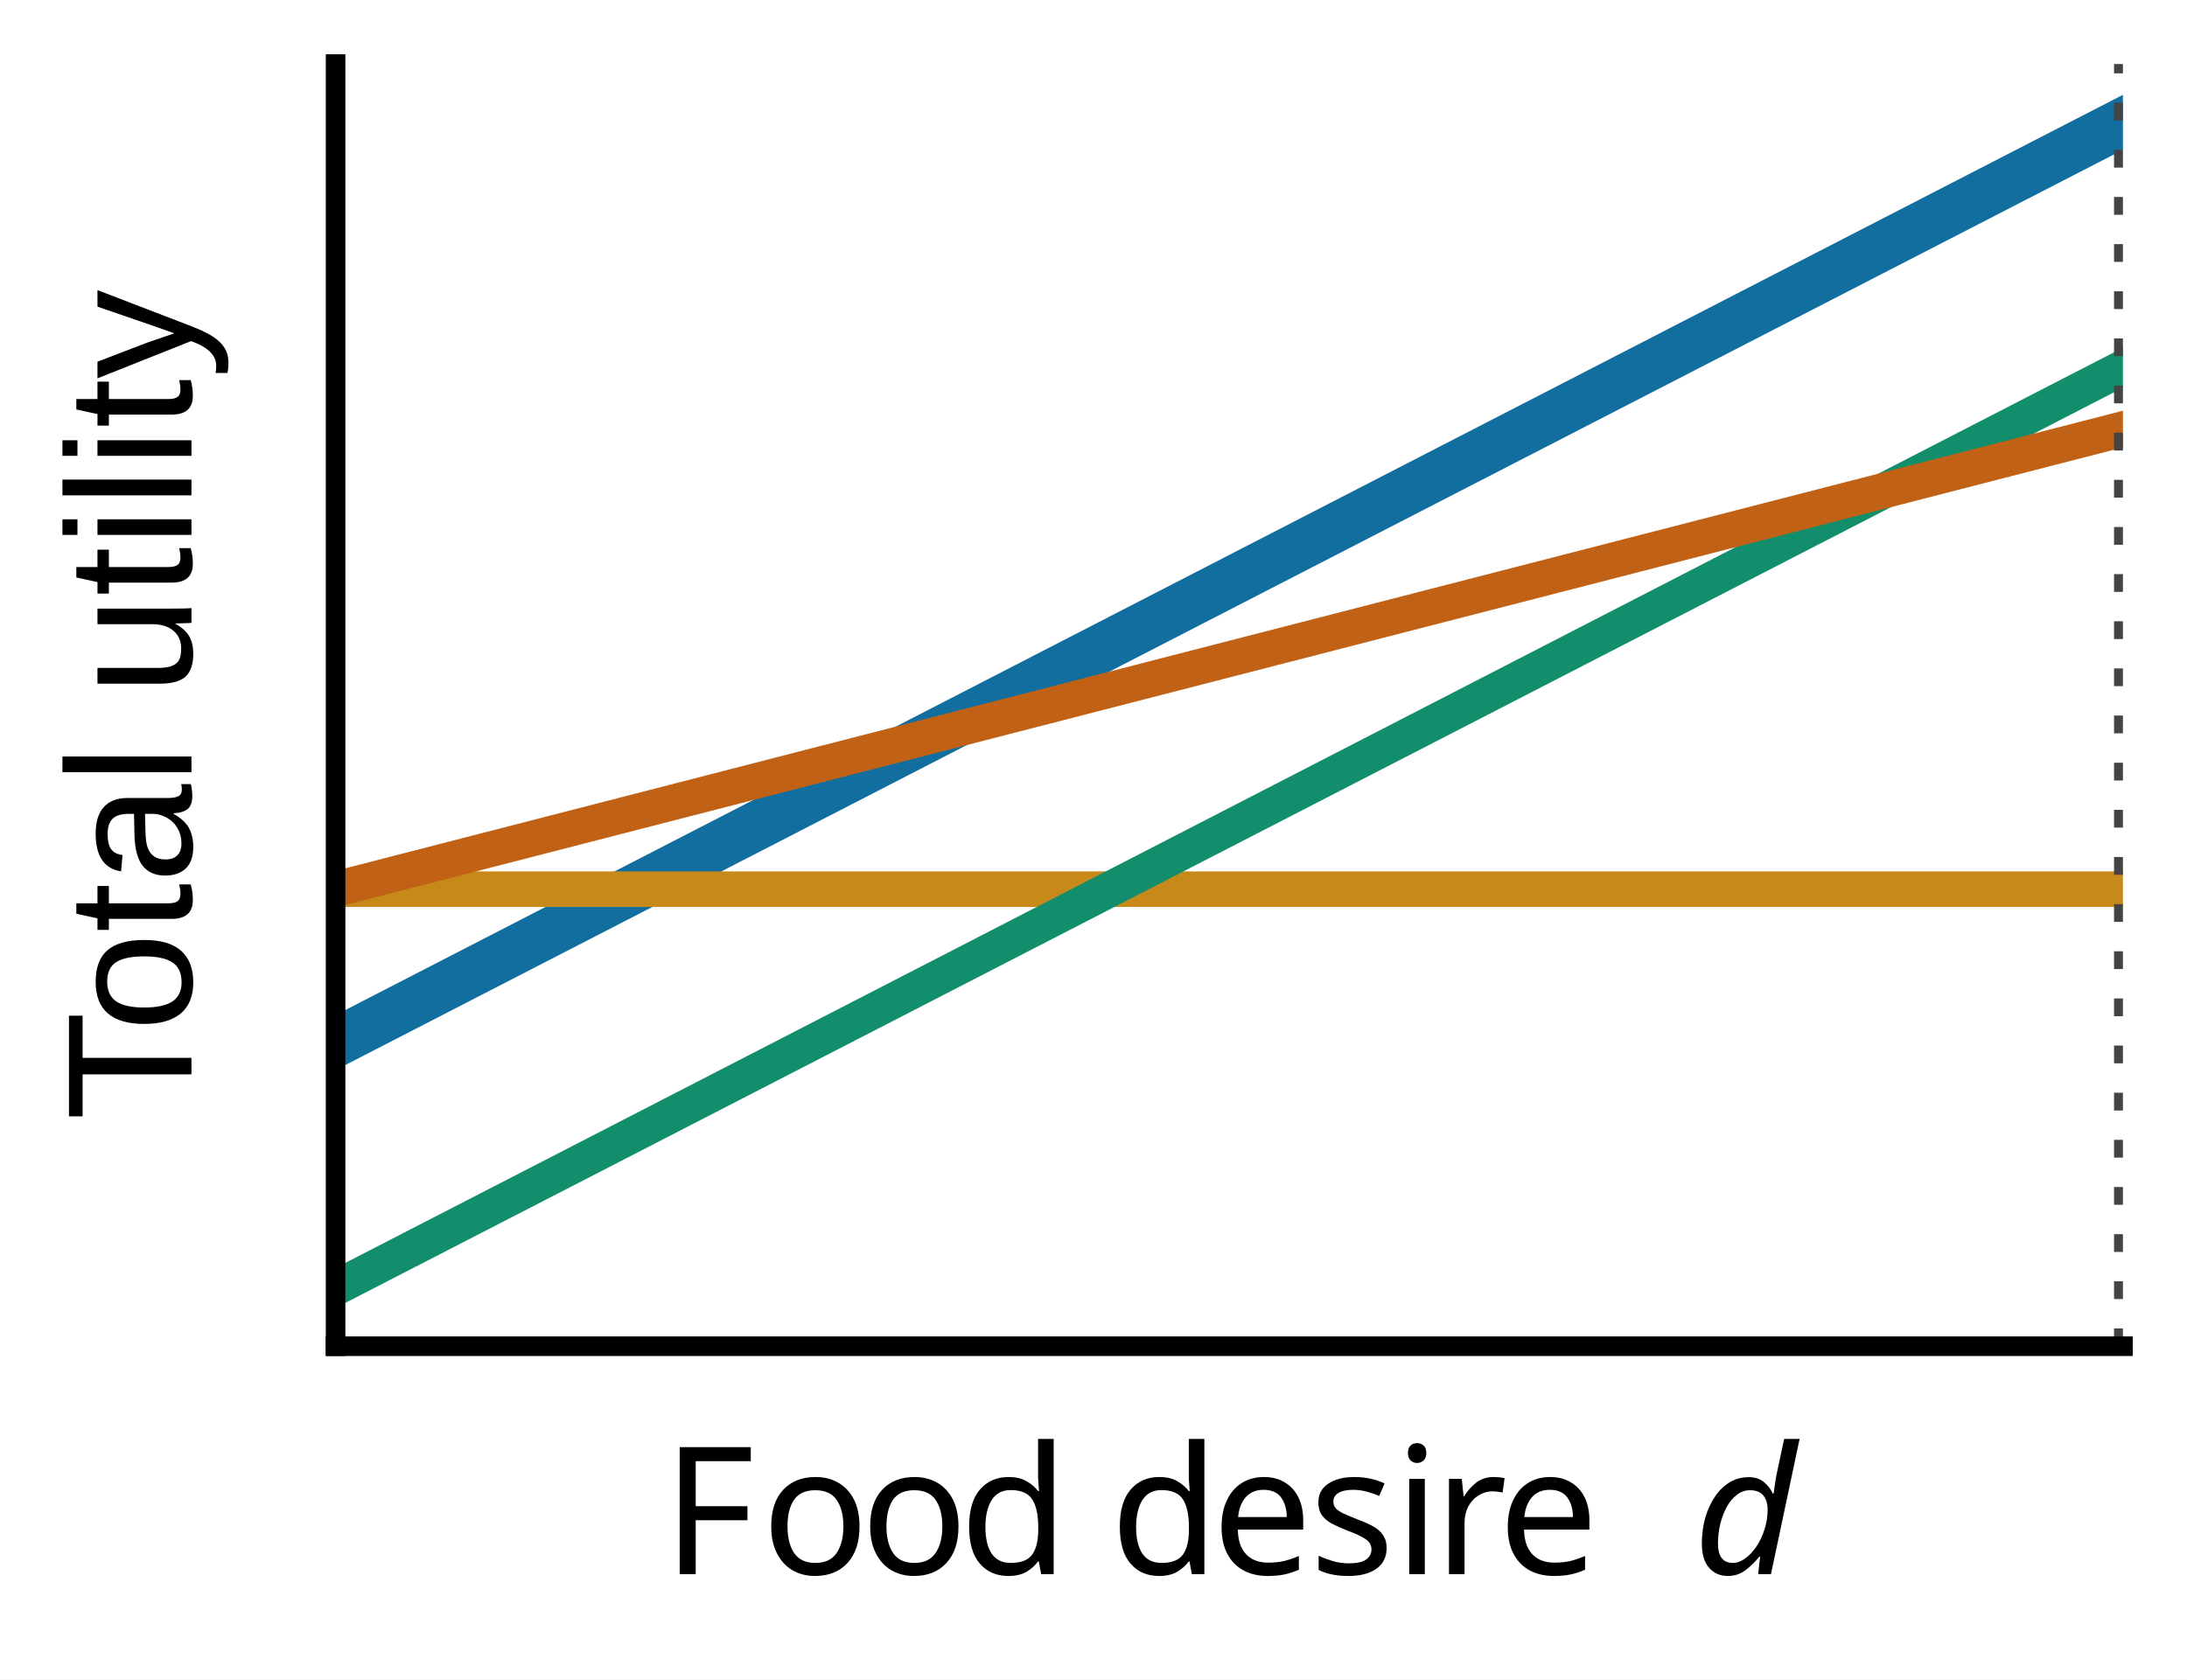
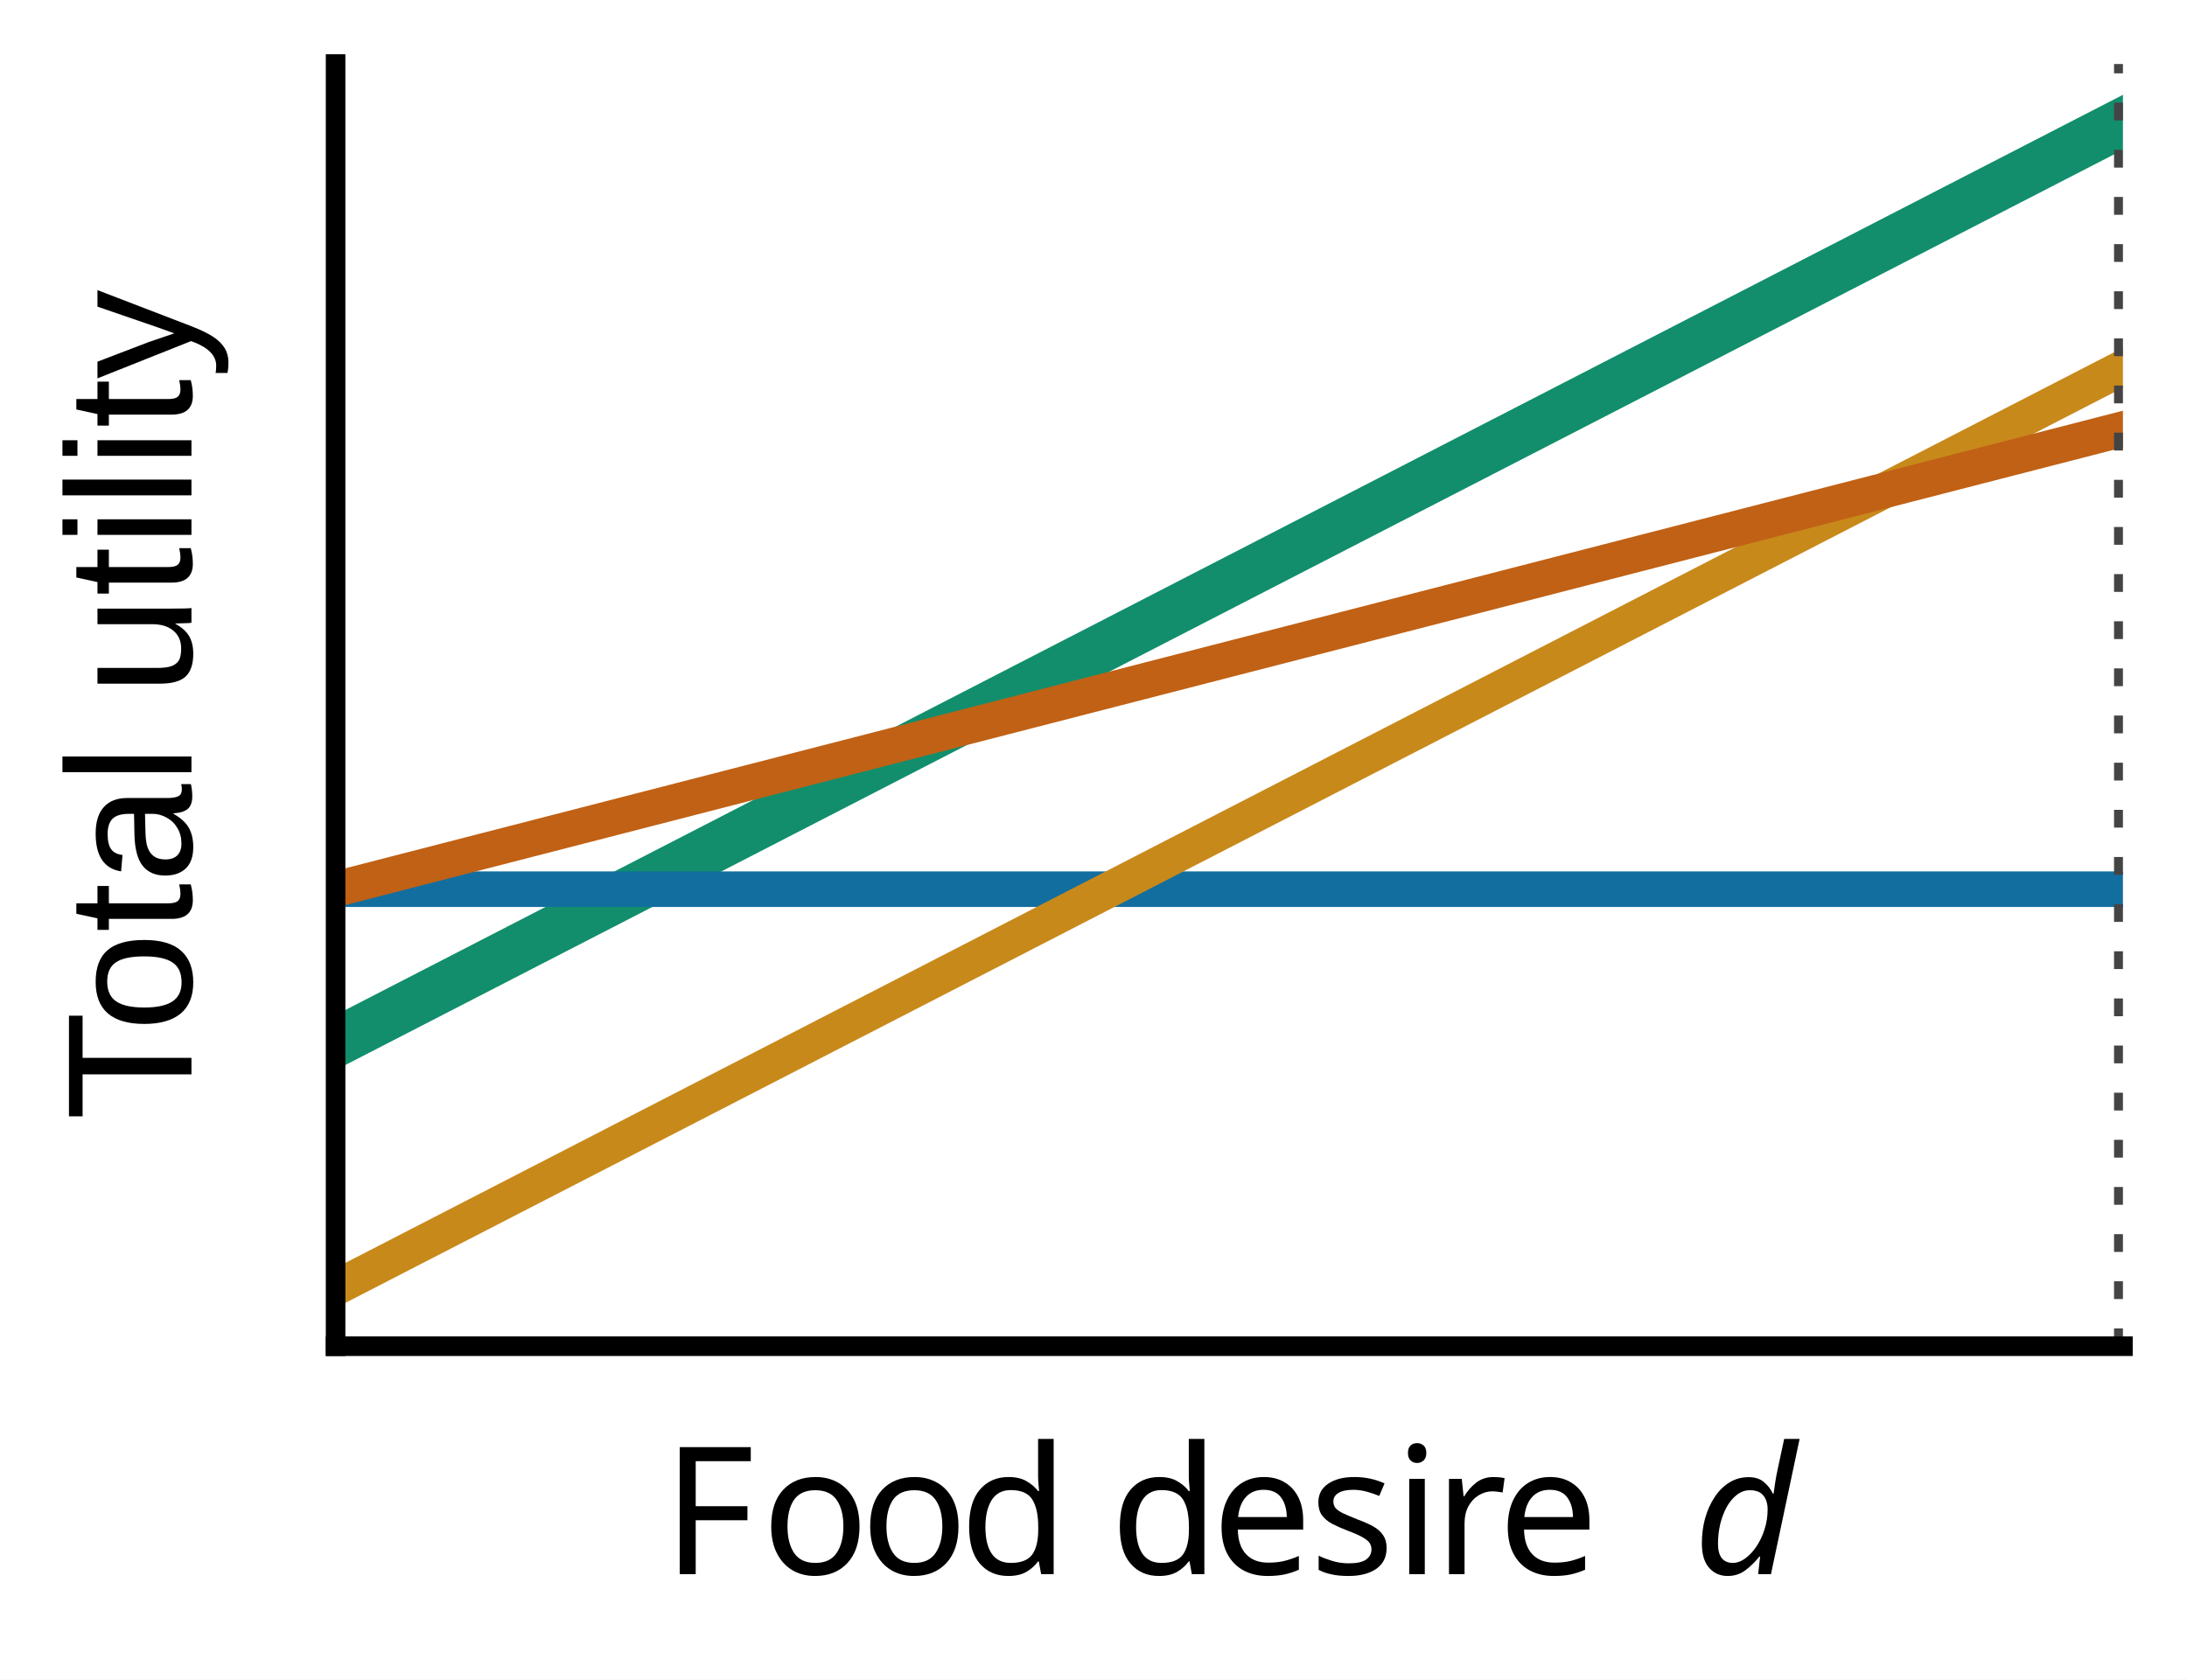
<svg xmlns="http://www.w3.org/2000/svg" width="245.796pt" height="188.825pt" viewBox="0 0 245.796 188.825" version="1.1">
  <defs>
    <style type="text/css">*{stroke-linejoin: round; stroke-linecap: butt}</style>
  </defs>
  <g id="figure_1">
    <g id="patch_1">
      <path d="M 0 188.825  L 245.796 188.825  L 245.796 0  L 0 0  z " style="fill: #ffffff" />
    </g>
    <g id="axes_1">
      <g id="patch_2">
        <path d="M 37.716 151.344  L 238.596 151.344  L 238.596 7.2  L 37.716 7.2  z " style="fill: #ffffff" />
      </g>
      <g id="matplotlib.axis_1">
        <g id="text_1">
          <g transform="translate(74.45562 177.6596)">
            <text>
              <tspan x="0" y="-0.688" style="font-size: 20px; font-family: 'Arial Nova'">F</tspan>
              <tspan x="11.127" y="-0.688" style="font-size: 20px; font-family: 'Arial Nova'">o</tspan>
              <tspan x="22.25" y="-0.688" style="font-size: 20px; font-family: 'Arial Nova'">o</tspan>
              <tspan x="33.373" y="-0.688" style="font-size: 20px; font-family: 'Arial Nova'">d</tspan>
              <tspan x="44.809" y="-0.688" style="font-size: 20px; font-family: 'Arial Nova'"> </tspan>
              <tspan x="50.307" y="-0.688" style="font-size: 20px; font-family: 'Arial Nova'">d</tspan>
              <tspan x="61.742" y="-0.688" style="font-size: 20px; font-family: 'Arial Nova'">e</tspan>
              <tspan x="72.699" y="-0.688" style="font-size: 20px; font-family: 'Arial Nova'">s</tspan>
              <tspan x="82.221" y="-0.688" style="font-size: 20px; font-family: 'Arial Nova'">i</tspan>
              <tspan x="86.693" y="-0.688" style="font-size: 20px; font-family: 'Arial Nova'">r</tspan>
              <tspan x="93.91" y="-0.688" style="font-size: 20px; font-family: 'Arial Nova'">e</tspan>
              <tspan x="104.867" y="-0.688" style="font-size: 20px; font-family: 'Arial Nova'"> </tspan>
              <tspan x="110.365" y="-0.688" style="font-size: 20px; font-family: 'Arial Nova'"> </tspan>
              <tspan x="115.863" y="-0.688" style="font-style: italic; font-size: 20px; font-family: 'Arial Nova'">d</tspan>
            </text>
          </g>
        </g>
      </g>
      <g id="matplotlib.axis_2">
        <g id="text_2">
          <text style="font-size: 20px; font-family: 'Arial Nova', 'Arial', 'Helvetica', 'DejaVu Sans', sans-serif; text-anchor: middle" x="21.516" y="79.272" transform="rotate(-90 21.51562 79.272)">Total utility</text>
        </g>
      </g>
      <g id="line2d_1">
-         <path d="M 37.716 117.205  L 39.724 116.17  L 41.733 115.136  L 43.742 114.101  L 45.751 113.067  L 47.76 112.032  L 49.768 110.997  L 51.777 109.963  L 53.786 108.928  L 55.795 107.894  L 57.804 106.859  L 59.812 105.825  L 61.821 104.79  L 63.83 103.756  L 65.839 102.721  L 67.848 101.687  L 69.856 100.652  L 71.865 99.618  L 73.874 98.583  L 75.883 97.549  L 77.892 96.514  L 79.9 95.48  L 81.909 94.445  L 83.918 93.411  L 85.927 92.376  L 87.936 91.341  L 89.944 90.307  L 91.953 89.272  L 93.962 88.238  L 95.971 87.203  L 97.98 86.169  L 99.988 85.134  L 101.997 84.1  L 104.006 83.065  L 106.015 82.031  L 108.024 80.996  L 110.032 79.962  L 112.041 78.927  L 114.05 77.893  L 116.059 76.858  L 118.068 75.824  L 120.076 74.789  L 122.085 73.755  L 124.094 72.72  L 126.103 71.685  L 128.112 70.651  L 130.12 69.616  L 132.129 68.582  L 134.138 67.547  L 136.147 66.513  L 138.156 65.478  L 140.164 64.444  L 142.173 63.409  L 144.182 62.375  L 146.191 61.34  L 148.2 60.306  L 150.208 59.271  L 152.217 58.237  L 154.226 57.202  L 156.235 56.168  L 158.244 55.133  L 160.252 54.099  L 162.261 53.064  L 164.27 52.029  L 166.279 50.995  L 168.288 49.96  L 170.296 48.926  L 172.305 47.891  L 174.314 46.857  L 176.323 45.822  L 178.332 44.788  L 180.34 43.753  L 182.349 42.719  L 184.358 41.684  L 186.367 40.65  L 188.376 39.615  L 190.384 38.581  L 192.393 37.546  L 194.402 36.512  L 196.411 35.477  L 198.42 34.443  L 200.428 33.408  L 202.437 32.373  L 204.446 31.339  L 206.455 30.304  L 208.464 29.27  L 210.472 28.235  L 212.481 27.201  L 214.49 26.166  L 216.499 25.132  L 218.508 24.097  L 220.516 23.063  L 222.525 22.028  L 224.534 20.994  L 226.543 19.959  L 228.552 18.925  L 230.56 17.89  L 232.569 16.856  L 234.578 15.821  L 236.587 14.787  L 238.596 13.752  " clip-path="url(#p8dae8feaf7)" style="fill: none; stroke: #136ea0; stroke-width: 5.5; stroke-linecap: square" />
+         <path d="M 37.716 117.205  L 39.724 116.17  L 41.733 115.136  L 43.742 114.101  L 45.751 113.067  L 47.76 112.032  L 49.768 110.997  L 51.777 109.963  L 53.786 108.928  L 55.795 107.894  L 57.804 106.859  L 59.812 105.825  L 61.821 104.79  L 63.83 103.756  L 65.839 102.721  L 67.848 101.687  L 69.856 100.652  L 71.865 99.618  L 73.874 98.583  L 75.883 97.549  L 77.892 96.514  L 79.9 95.48  L 81.909 94.445  L 83.918 93.411  L 85.927 92.376  L 87.936 91.341  L 89.944 90.307  L 91.953 89.272  L 93.962 88.238  L 95.971 87.203  L 97.98 86.169  L 99.988 85.134  L 101.997 84.1  L 104.006 83.065  L 106.015 82.031  L 108.024 80.996  L 110.032 79.962  L 112.041 78.927  L 114.05 77.893  L 116.059 76.858  L 118.068 75.824  L 120.076 74.789  L 122.085 73.755  L 124.094 72.72  L 126.103 71.685  L 128.112 70.651  L 130.12 69.616  L 132.129 68.582  L 134.138 67.547  L 136.147 66.513  L 138.156 65.478  L 140.164 64.444  L 142.173 63.409  L 144.182 62.375  L 146.191 61.34  L 148.2 60.306  L 150.208 59.271  L 152.217 58.237  L 154.226 57.202  L 156.235 56.168  L 158.244 55.133  L 160.252 54.099  L 162.261 53.064  L 164.27 52.029  L 166.279 50.995  L 168.288 49.96  L 170.296 48.926  L 172.305 47.891  L 174.314 46.857  L 176.323 45.822  L 178.332 44.788  L 180.34 43.753  L 182.349 42.719  L 184.358 41.684  L 186.367 40.65  L 188.376 39.615  L 190.384 38.581  L 192.393 37.546  L 194.402 36.512  L 196.411 35.477  L 198.42 34.443  L 200.428 33.408  L 202.437 32.373  L 204.446 31.339  L 206.455 30.304  L 208.464 29.27  L 210.472 28.235  L 212.481 27.201  L 214.49 26.166  L 216.499 25.132  L 218.508 24.097  L 220.516 23.063  L 222.525 22.028  L 224.534 20.994  L 226.543 19.959  L 228.552 18.925  L 230.56 17.89  L 232.569 16.856  L 234.578 15.821  L 236.587 14.787  L 238.596 13.752  " clip-path="url(#p9af9cfe8a0)" style="fill: none; stroke: #128e6c; stroke-width: 5.5; stroke-linecap: square" />
      </g>
      <g id="line2d_2">
-         <path d="M 37.716 99.963  L 39.724 99.963  L 41.733 99.963  L 43.742 99.963  L 45.751 99.963  L 47.76 99.963  L 49.768 99.963  L 51.777 99.963  L 53.786 99.963  L 55.795 99.963  L 57.804 99.963  L 59.812 99.963  L 61.821 99.963  L 63.83 99.963  L 65.839 99.963  L 67.848 99.963  L 69.856 99.963  L 71.865 99.963  L 73.874 99.963  L 75.883 99.963  L 77.892 99.963  L 79.9 99.963  L 81.909 99.963  L 83.918 99.963  L 85.927 99.963  L 87.936 99.963  L 89.944 99.963  L 91.953 99.963  L 93.962 99.963  L 95.971 99.963  L 97.98 99.963  L 99.988 99.963  L 101.997 99.963  L 104.006 99.963  L 106.015 99.963  L 108.024 99.963  L 110.032 99.963  L 112.041 99.963  L 114.05 99.963  L 116.059 99.963  L 118.068 99.963  L 120.076 99.963  L 122.085 99.963  L 124.094 99.963  L 126.103 99.963  L 128.112 99.963  L 130.12 99.963  L 132.129 99.963  L 134.138 99.963  L 136.147 99.963  L 138.156 99.963  L 140.164 99.963  L 142.173 99.963  L 144.182 99.963  L 146.191 99.963  L 148.2 99.963  L 150.208 99.963  L 152.217 99.963  L 154.226 99.963  L 156.235 99.963  L 158.244 99.963  L 160.252 99.963  L 162.261 99.963  L 164.27 99.963  L 166.279 99.963  L 168.288 99.963  L 170.296 99.963  L 172.305 99.963  L 174.314 99.963  L 176.323 99.963  L 178.332 99.963  L 180.34 99.963  L 182.349 99.963  L 184.358 99.963  L 186.367 99.963  L 188.376 99.963  L 190.384 99.963  L 192.393 99.963  L 194.402 99.963  L 196.411 99.963  L 198.42 99.963  L 200.428 99.963  L 202.437 99.963  L 204.446 99.963  L 206.455 99.963  L 208.464 99.963  L 210.472 99.963  L 212.481 99.963  L 214.49 99.963  L 216.499 99.963  L 218.508 99.963  L 220.516 99.963  L 222.525 99.963  L 224.534 99.963  L 226.543 99.963  L 228.552 99.963  L 230.56 99.963  L 232.569 99.963  L 234.578 99.963  L 236.587 99.963  L 238.596 99.963  " clip-path="url(#p8dae8feaf7)" style="fill: none; stroke: #c8891b; stroke-width: 4; stroke-linecap: square" />
+         <path d="M 37.716 99.963  L 39.724 99.963  L 41.733 99.963  L 43.742 99.963  L 45.751 99.963  L 47.76 99.963  L 49.768 99.963  L 51.777 99.963  L 53.786 99.963  L 55.795 99.963  L 57.804 99.963  L 59.812 99.963  L 61.821 99.963  L 63.83 99.963  L 65.839 99.963  L 67.848 99.963  L 69.856 99.963  L 71.865 99.963  L 73.874 99.963  L 75.883 99.963  L 77.892 99.963  L 79.9 99.963  L 81.909 99.963  L 83.918 99.963  L 85.927 99.963  L 87.936 99.963  L 89.944 99.963  L 91.953 99.963  L 93.962 99.963  L 95.971 99.963  L 97.98 99.963  L 99.988 99.963  L 101.997 99.963  L 104.006 99.963  L 106.015 99.963  L 108.024 99.963  L 110.032 99.963  L 112.041 99.963  L 114.05 99.963  L 116.059 99.963  L 118.068 99.963  L 120.076 99.963  L 122.085 99.963  L 124.094 99.963  L 126.103 99.963  L 128.112 99.963  L 130.12 99.963  L 132.129 99.963  L 134.138 99.963  L 136.147 99.963  L 138.156 99.963  L 140.164 99.963  L 142.173 99.963  L 144.182 99.963  L 146.191 99.963  L 148.2 99.963  L 150.208 99.963  L 152.217 99.963  L 154.226 99.963  L 156.235 99.963  L 158.244 99.963  L 160.252 99.963  L 162.261 99.963  L 164.27 99.963  L 166.279 99.963  L 168.288 99.963  L 170.296 99.963  L 172.305 99.963  L 174.314 99.963  L 176.323 99.963  L 178.332 99.963  L 180.34 99.963  L 182.349 99.963  L 184.358 99.963  L 186.367 99.963  L 188.376 99.963  L 190.384 99.963  L 192.393 99.963  L 194.402 99.963  L 196.411 99.963  L 198.42 99.963  L 200.428 99.963  L 202.437 99.963  L 204.446 99.963  L 206.455 99.963  L 208.464 99.963  L 210.472 99.963  L 212.481 99.963  L 214.49 99.963  L 216.499 99.963  L 218.508 99.963  L 220.516 99.963  L 222.525 99.963  L 224.534 99.963  L 226.543 99.963  L 228.552 99.963  L 230.56 99.963  L 232.569 99.963  L 234.578 99.963  L 236.587 99.963  L 238.596 99.963  " clip-path="url(#p9af9cfe8a0)" style="fill: none; stroke: #136ea0; stroke-width: 4; stroke-linecap: square" />
      </g>
      <g id="line2d_3">
-         <path d="M 37.716 144.792  L 39.724 143.757  L 41.733 142.723  L 43.742 141.688  L 45.751 140.654  L 47.76 139.619  L 49.768 138.585  L 51.777 137.55  L 53.786 136.516  L 55.795 135.481  L 57.804 134.447  L 59.812 133.412  L 61.821 132.378  L 63.83 131.343  L 65.839 130.309  L 67.848 129.274  L 69.856 128.24  L 71.865 127.205  L 73.874 126.171  L 75.883 125.136  L 77.892 124.101  L 79.9 123.067  L 81.909 122.032  L 83.918 120.998  L 85.927 119.963  L 87.936 118.929  L 89.944 117.894  L 91.953 116.86  L 93.962 115.825  L 95.971 114.791  L 97.98 113.756  L 99.988 112.722  L 101.997 111.687  L 104.006 110.653  L 106.015 109.618  L 108.024 108.584  L 110.032 107.549  L 112.041 106.515  L 114.05 105.48  L 116.059 104.445  L 118.068 103.411  L 120.076 102.376  L 122.085 101.342  L 124.094 100.307  L 126.103 99.273  L 128.112 98.238  L 130.12 97.204  L 132.129 96.169  L 134.138 95.135  L 136.147 94.1  L 138.156 93.066  L 140.164 92.031  L 142.173 90.997  L 144.182 89.962  L 146.191 88.928  L 148.2 87.893  L 150.208 86.859  L 152.217 85.824  L 154.226 84.789  L 156.235 83.755  L 158.244 82.72  L 160.252 81.686  L 162.261 80.651  L 164.27 79.617  L 166.279 78.582  L 168.288 77.548  L 170.296 76.513  L 172.305 75.479  L 174.314 74.444  L 176.323 73.41  L 178.332 72.375  L 180.34 71.341  L 182.349 70.306  L 184.358 69.272  L 186.367 68.237  L 188.376 67.203  L 190.384 66.168  L 192.393 65.133  L 194.402 64.099  L 196.411 63.064  L 198.42 62.03  L 200.428 60.995  L 202.437 59.961  L 204.446 58.926  L 206.455 57.892  L 208.464 56.857  L 210.472 55.823  L 212.481 54.788  L 214.49 53.754  L 216.499 52.719  L 218.508 51.685  L 220.516 50.65  L 222.525 49.616  L 224.534 48.581  L 226.543 47.547  L 228.552 46.512  L 230.56 45.477  L 232.569 44.443  L 234.578 43.408  L 236.587 42.374  L 238.596 41.339  " clip-path="url(#p8dae8feaf7)" style="fill: none; stroke: #128e6c; stroke-width: 4; stroke-linecap: square" />
+         <path d="M 37.716 144.792  L 39.724 143.757  L 41.733 142.723  L 43.742 141.688  L 45.751 140.654  L 47.76 139.619  L 49.768 138.585  L 51.777 137.55  L 53.786 136.516  L 55.795 135.481  L 57.804 134.447  L 59.812 133.412  L 61.821 132.378  L 63.83 131.343  L 65.839 130.309  L 67.848 129.274  L 69.856 128.24  L 71.865 127.205  L 73.874 126.171  L 75.883 125.136  L 77.892 124.101  L 79.9 123.067  L 81.909 122.032  L 83.918 120.998  L 85.927 119.963  L 87.936 118.929  L 89.944 117.894  L 91.953 116.86  L 93.962 115.825  L 95.971 114.791  L 97.98 113.756  L 99.988 112.722  L 101.997 111.687  L 104.006 110.653  L 106.015 109.618  L 108.024 108.584  L 110.032 107.549  L 112.041 106.515  L 114.05 105.48  L 116.059 104.445  L 118.068 103.411  L 120.076 102.376  L 122.085 101.342  L 124.094 100.307  L 126.103 99.273  L 128.112 98.238  L 130.12 97.204  L 132.129 96.169  L 134.138 95.135  L 136.147 94.1  L 138.156 93.066  L 140.164 92.031  L 142.173 90.997  L 144.182 89.962  L 146.191 88.928  L 148.2 87.893  L 150.208 86.859  L 152.217 85.824  L 154.226 84.789  L 156.235 83.755  L 158.244 82.72  L 160.252 81.686  L 162.261 80.651  L 164.27 79.617  L 166.279 78.582  L 168.288 77.548  L 170.296 76.513  L 172.305 75.479  L 174.314 74.444  L 176.323 73.41  L 178.332 72.375  L 180.34 71.341  L 182.349 70.306  L 184.358 69.272  L 186.367 68.237  L 188.376 67.203  L 190.384 66.168  L 192.393 65.133  L 194.402 64.099  L 196.411 63.064  L 198.42 62.03  L 200.428 60.995  L 202.437 59.961  L 204.446 58.926  L 206.455 57.892  L 208.464 56.857  L 210.472 55.823  L 212.481 54.788  L 214.49 53.754  L 216.499 52.719  L 218.508 51.685  L 220.516 50.65  L 222.525 49.616  L 224.534 48.581  L 226.543 47.547  L 228.552 46.512  L 230.56 45.477  L 232.569 44.443  L 234.578 43.408  L 236.587 42.374  L 238.596 41.339  " clip-path="url(#p9af9cfe8a0)" style="fill: none; stroke: #c8891b; stroke-width: 4; stroke-linecap: square" />
      </g>
      <g id="line2d_4">
-         <path d="M 37.716 99.963  L 39.724 99.445  L 41.733 98.928  L 43.742 98.411  L 45.751 97.893  L 47.76 97.376  L 49.768 96.859  L 51.777 96.342  L 53.786 95.824  L 55.795 95.307  L 57.804 94.79  L 59.812 94.273  L 61.821 93.755  L 63.83 93.238  L 65.839 92.721  L 67.848 92.204  L 69.856 91.686  L 71.865 91.169  L 73.874 90.652  L 75.883 90.135  L 77.892 89.617  L 79.9 89.1  L 81.909 88.583  L 83.918 88.065  L 85.927 87.548  L 87.936 87.031  L 89.944 86.514  L 91.953 85.996  L 93.962 85.479  L 95.971 84.962  L 97.98 84.445  L 99.988 83.927  L 101.997 83.41  L 104.006 82.893  L 106.015 82.376  L 108.024 81.858  L 110.032 81.341  L 112.041 80.824  L 114.05 80.307  L 116.059 79.789  L 118.068 79.272  L 120.076 78.755  L 122.085 78.237  L 124.094 77.72  L 126.103 77.203  L 128.112 76.686  L 130.12 76.168  L 132.129 75.651  L 134.138 75.134  L 136.147 74.617  L 138.156 74.099  L 140.164 73.582  L 142.173 73.065  L 144.182 72.548  L 146.191 72.03  L 148.2 71.513  L 150.208 70.996  L 152.217 70.479  L 154.226 69.961  L 156.235 69.444  L 158.244 68.927  L 160.252 68.409  L 162.261 67.892  L 164.27 67.375  L 166.279 66.858  L 168.288 66.34  L 170.296 65.823  L 172.305 65.306  L 174.314 64.789  L 176.323 64.271  L 178.332 63.754  L 180.34 63.237  L 182.349 62.72  L 184.358 62.202  L 186.367 61.685  L 188.376 61.168  L 190.384 60.651  L 192.393 60.133  L 194.402 59.616  L 196.411 59.099  L 198.42 58.581  L 200.428 58.064  L 202.437 57.547  L 204.446 57.03  L 206.455 56.512  L 208.464 55.995  L 210.472 55.478  L 212.481 54.961  L 214.49 54.443  L 216.499 53.926  L 218.508 53.409  L 220.516 52.892  L 222.525 52.374  L 224.534 51.857  L 226.543 51.34  L 228.552 50.823  L 230.56 50.305  L 232.569 49.788  L 234.578 49.271  L 236.587 48.753  L 238.596 48.236  " clip-path="url(#p8dae8feaf7)" style="fill: none; stroke: #c06115; stroke-width: 4; stroke-linecap: square" />
+         <path d="M 37.716 99.963  L 39.724 99.445  L 41.733 98.928  L 43.742 98.411  L 45.751 97.893  L 47.76 97.376  L 49.768 96.859  L 51.777 96.342  L 53.786 95.824  L 55.795 95.307  L 57.804 94.79  L 59.812 94.273  L 61.821 93.755  L 63.83 93.238  L 65.839 92.721  L 67.848 92.204  L 69.856 91.686  L 71.865 91.169  L 73.874 90.652  L 75.883 90.135  L 77.892 89.617  L 79.9 89.1  L 81.909 88.583  L 83.918 88.065  L 85.927 87.548  L 87.936 87.031  L 89.944 86.514  L 91.953 85.996  L 93.962 85.479  L 95.971 84.962  L 97.98 84.445  L 99.988 83.927  L 101.997 83.41  L 104.006 82.893  L 106.015 82.376  L 108.024 81.858  L 110.032 81.341  L 112.041 80.824  L 114.05 80.307  L 116.059 79.789  L 118.068 79.272  L 120.076 78.755  L 122.085 78.237  L 124.094 77.72  L 126.103 77.203  L 128.112 76.686  L 130.12 76.168  L 132.129 75.651  L 134.138 75.134  L 136.147 74.617  L 138.156 74.099  L 140.164 73.582  L 142.173 73.065  L 144.182 72.548  L 146.191 72.03  L 148.2 71.513  L 150.208 70.996  L 152.217 70.479  L 154.226 69.961  L 156.235 69.444  L 158.244 68.927  L 160.252 68.409  L 162.261 67.892  L 164.27 67.375  L 166.279 66.858  L 168.288 66.34  L 170.296 65.823  L 172.305 65.306  L 174.314 64.789  L 176.323 64.271  L 178.332 63.754  L 180.34 63.237  L 182.349 62.72  L 184.358 62.202  L 186.367 61.685  L 188.376 61.168  L 190.384 60.651  L 192.393 60.133  L 194.402 59.616  L 196.411 59.099  L 198.42 58.581  L 200.428 58.064  L 202.437 57.547  L 204.446 57.03  L 206.455 56.512  L 208.464 55.995  L 210.472 55.478  L 212.481 54.961  L 214.49 54.443  L 216.499 53.926  L 218.508 53.409  L 220.516 52.892  L 222.525 52.374  L 224.534 51.857  L 226.543 51.34  L 228.552 50.823  L 230.56 50.305  L 232.569 49.788  L 234.578 49.271  L 236.587 48.753  L 238.596 48.236  " clip-path="url(#p9af9cfe8a0)" style="fill: none; stroke: #c06115; stroke-width: 4; stroke-linecap: square" />
      </g>
      <g id="line2d_5">
-         <path d="M 238.596 151.344  L 238.596 7.2  " clip-path="url(#p8dae8feaf7)" style="fill: none; stroke-dasharray: 2,3.3; stroke-dashoffset: 0; stroke: #444444; stroke-width: 2" />
+         <path d="M 238.596 151.344  L 238.596 7.2  " clip-path="url(#p9af9cfe8a0)" style="fill: none; stroke-dasharray: 2,3.3; stroke-dashoffset: 0; stroke: #444444; stroke-width: 2" />
      </g>
      <g id="patch_3">
        <path d="M 37.716 151.344  L 37.716 7.2  " style="fill: none; stroke: #000000; stroke-width: 2.2; stroke-linejoin: miter; stroke-linecap: square" />
      </g>
      <g id="patch_4">
        <path d="M 37.716 151.344  L 238.596 151.344  " style="fill: none; stroke: #000000; stroke-width: 2.2; stroke-linejoin: miter; stroke-linecap: square" />
      </g>
    </g>
  </g>
  <defs>
-     <clipPath id="p8dae8feaf7">
+     <clipPath id="p9af9cfe8a0">
      <rect x="37.716" y="7.2" width="200.88" height="144.144" />
    </clipPath>
  </defs>
</svg>
